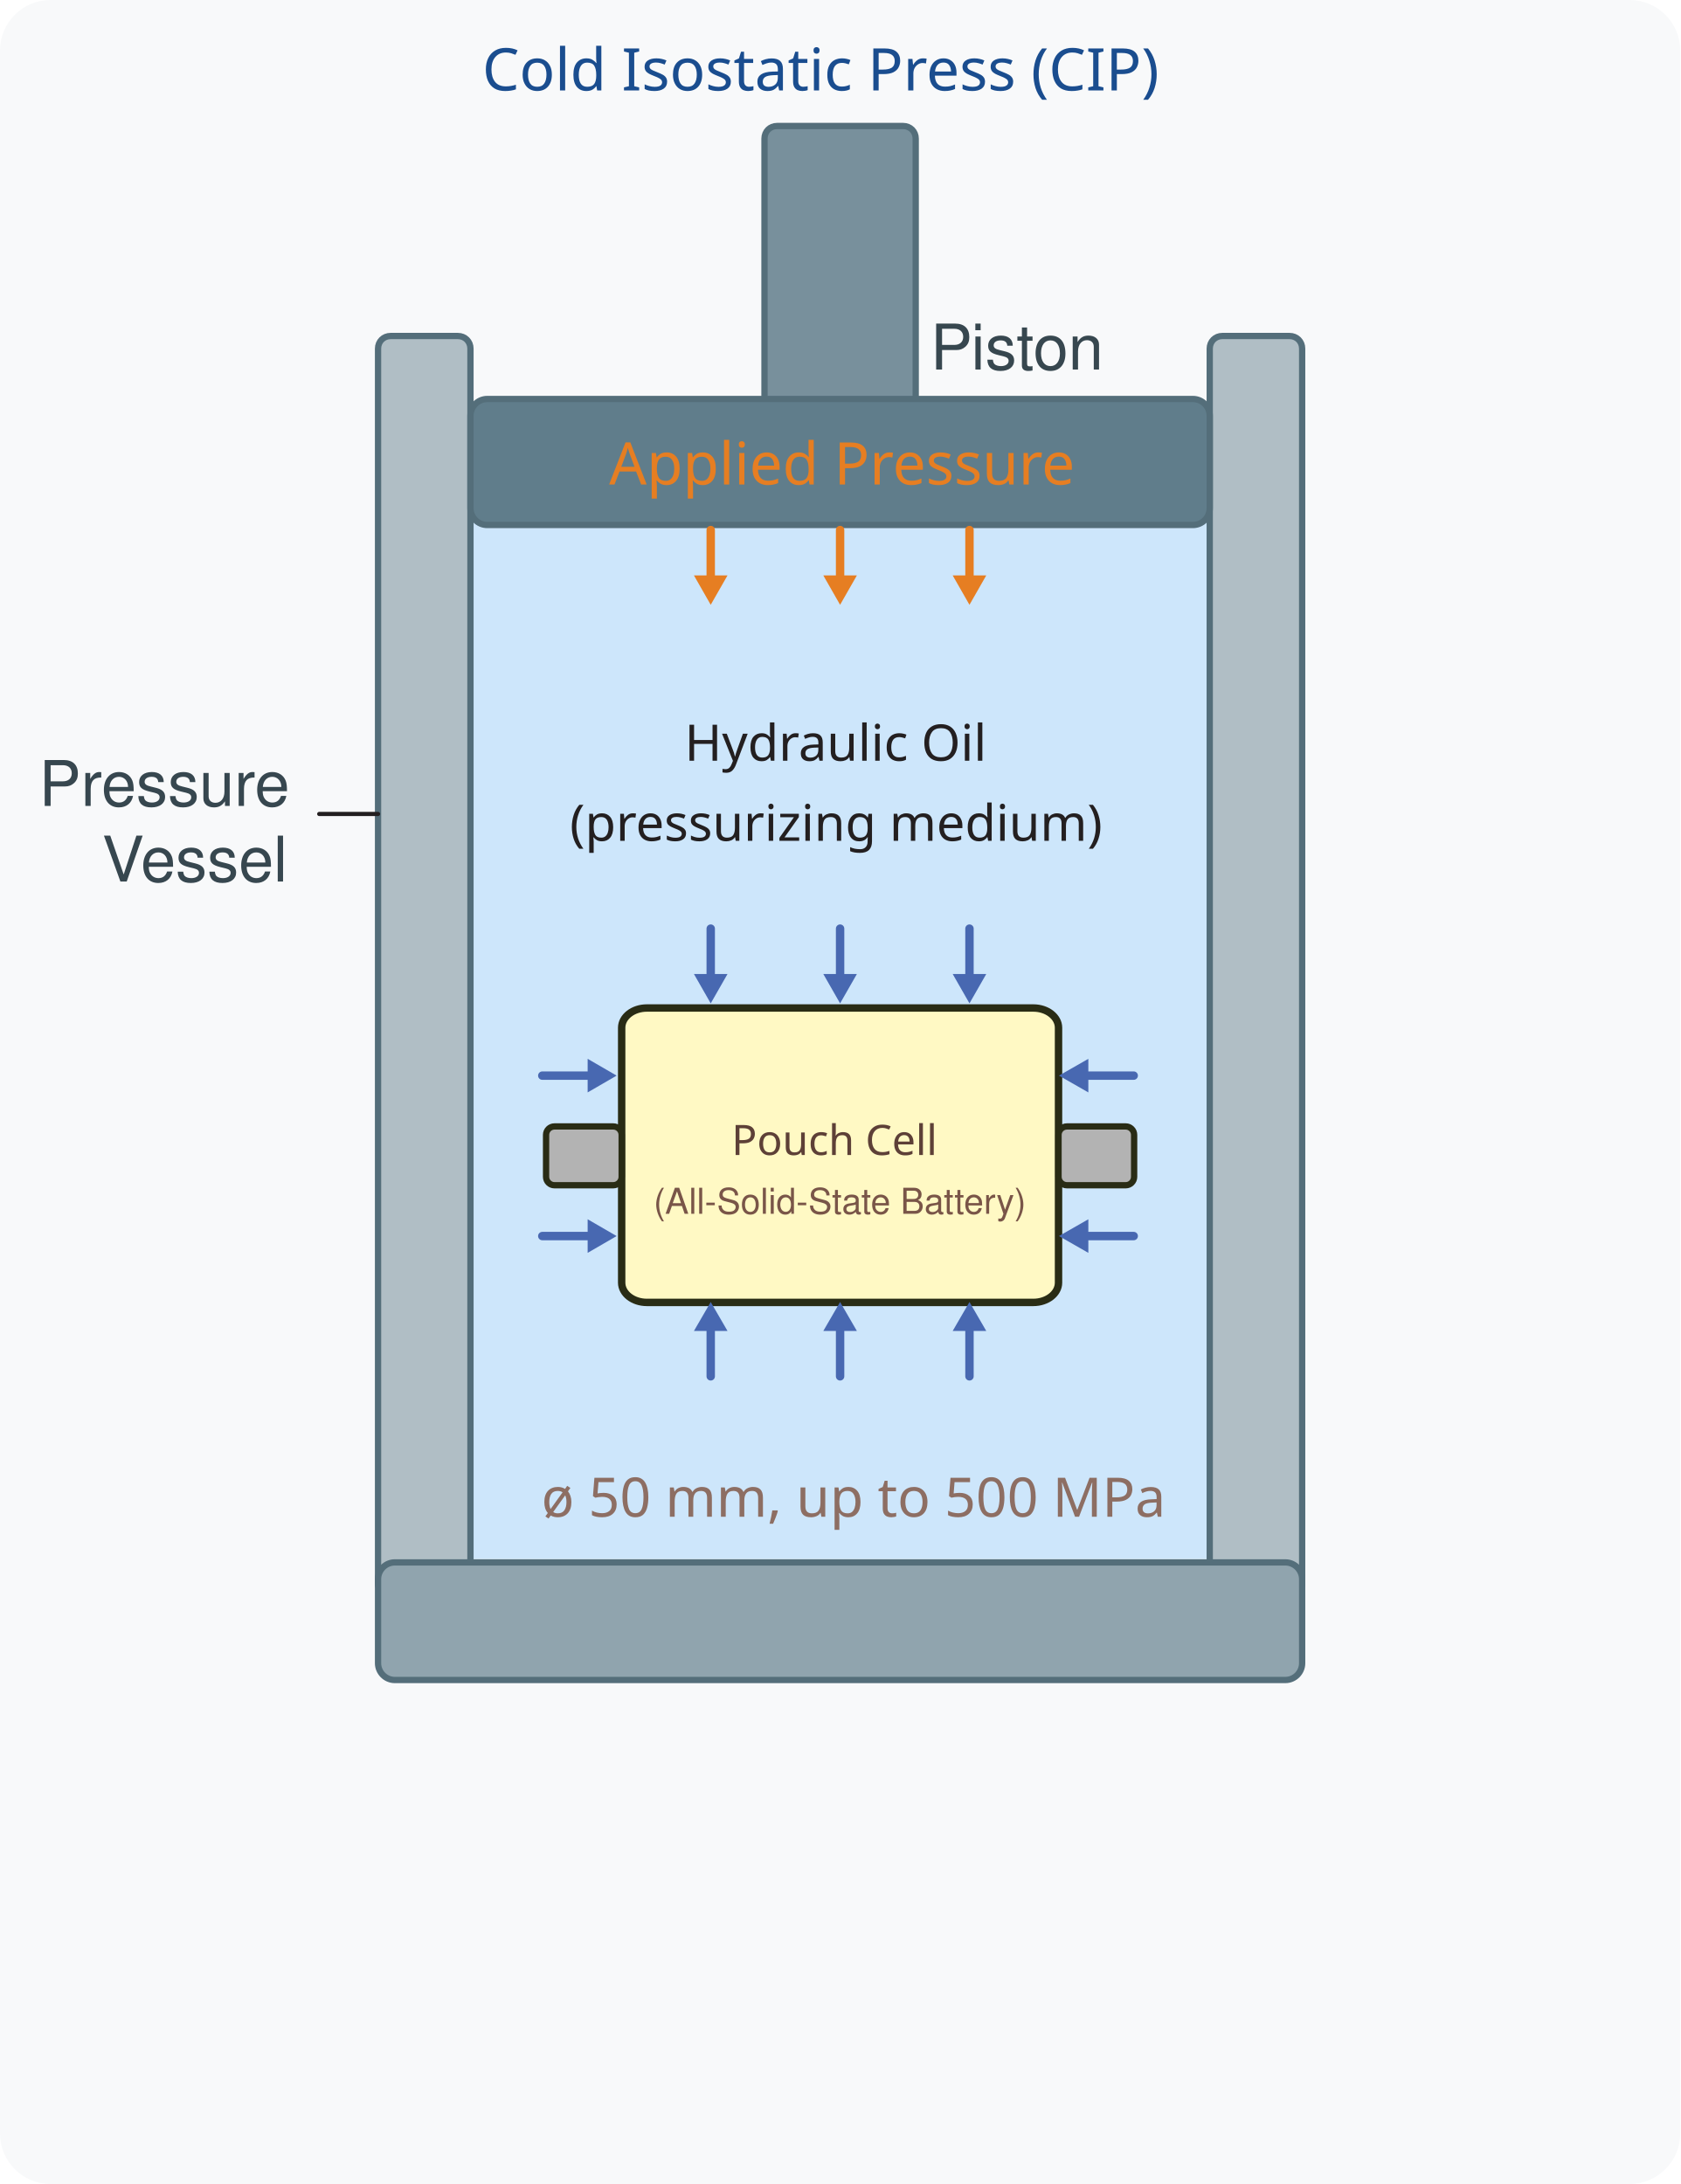
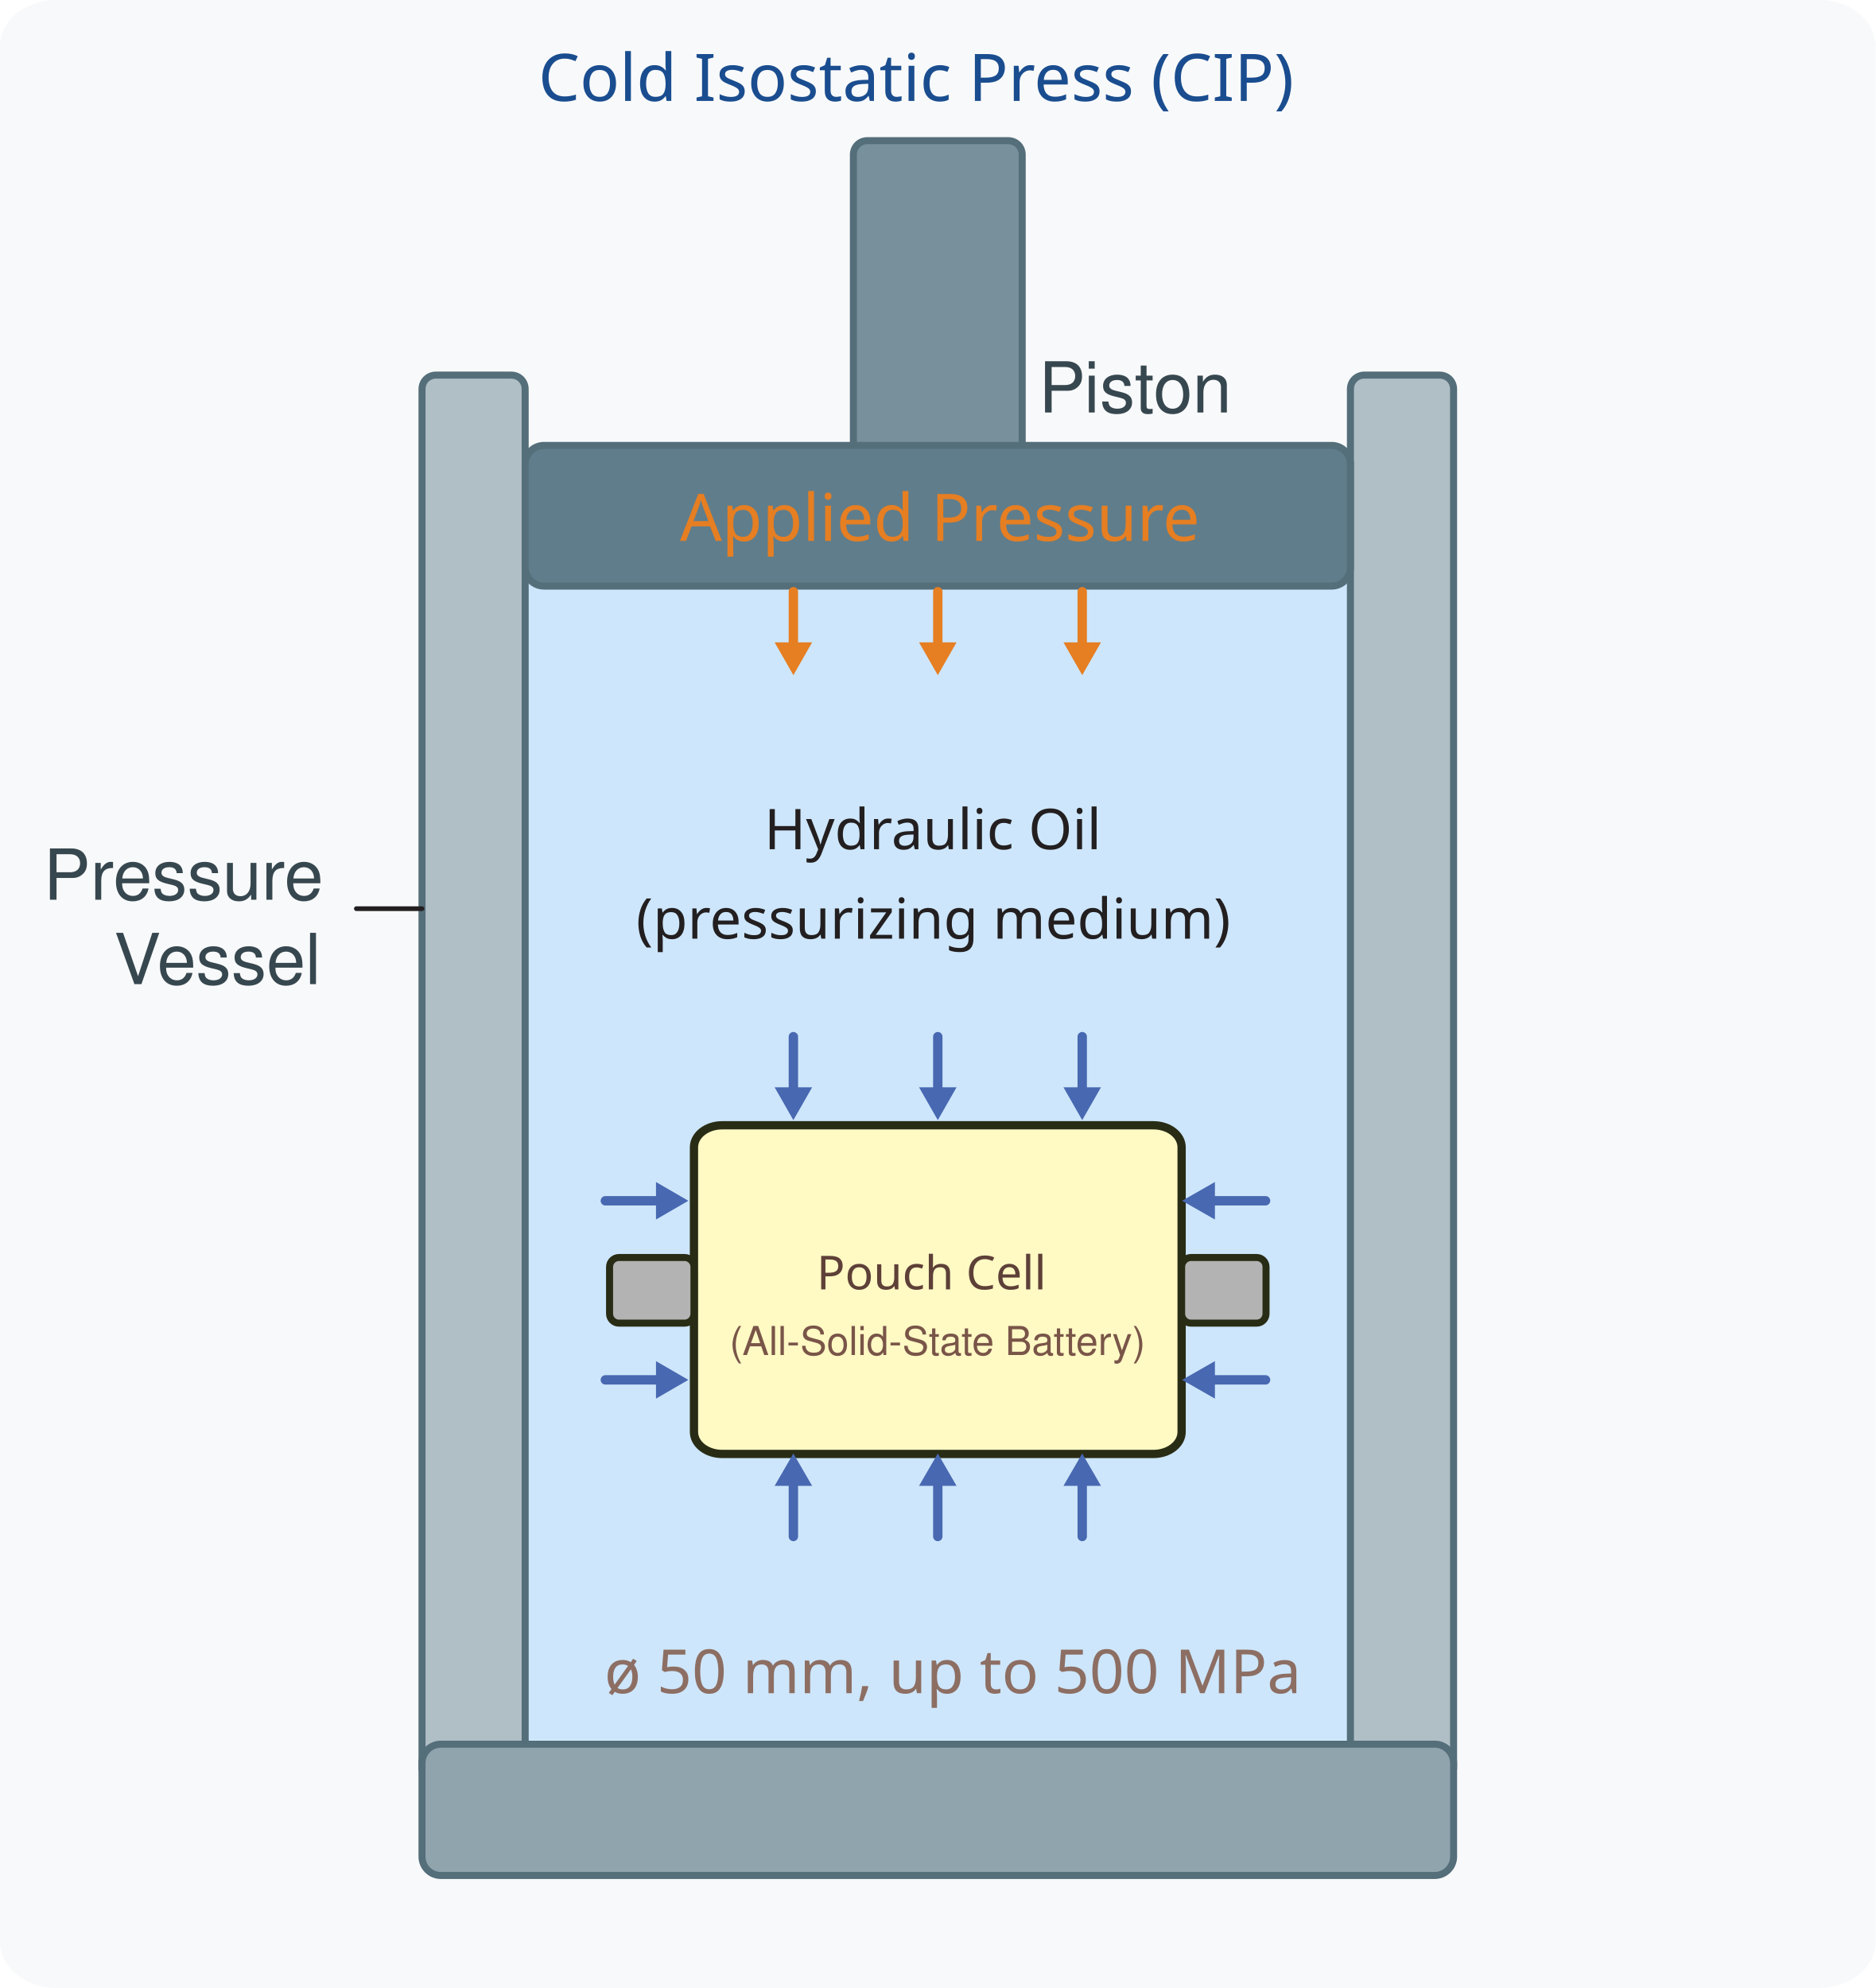
- <svg xmlns="http://www.w3.org/2000/svg" version="1.1" id="Layer_1" x="0px" y="0px" viewBox="0 0 400 520" style="enable-background:new 0 0 400 520;" xml:space="preserve">
+ <svg xmlns="http://www.w3.org/2000/svg" version="1.1" id="Layer_1" x="0px" y="0px" viewBox="0 0 400 424" style="enable-background:new 0 0 400 424;" xml:space="preserve">
  <style type="text/css">
	.st0{fill:#F8F9FA;}
	.st1{fill:#BBDEFB;fill-opacity:0.7;}
	.st2{fill:#1A4D8F;}
	.st3{font-family:'Helvetica-Bold';}
	.st4{font-size:14px;}
	.st5{fill:#B0BEC5;stroke:#546E7A;stroke-width:1.5;}
	.st6{fill:#90A4AE;stroke:#546E7A;stroke-width:1.5;}
	.st7{fill:#78909C;stroke:#546E7A;stroke-width:1.5;}
	.st8{fill:#607D8B;stroke:#546E7A;stroke-width:1.5;}
- 	.st9{fill:none;}
+ 	.st9{fill:#607D8B;stroke:#546E7A;stroke-width:1.5;enable-background:new    ;}
	.st10{fill:#E67E22;}
	.st11{fill:#231F20;}
	.st12{font-size:12px;}
	.st13{fill:#FFF9C4;stroke:#292C15;stroke-width:1.764;}
	.st14{fill:#B3B3B3;stroke:#292C15;stroke-width:1.5;}
	.st15{fill:#5D4037;}
	.st16{font-size:10px;}
	.st17{fill:#795548;}
	.st18{font-family:'Helvetica';}
	.st19{font-size:8.5px;}
	.st20{fill:#8D6E63;}
	.st21{font-size:13px;}
- 	.st22{fill:#37474F;}
- 	.st23{font-size:15px;}
- 	.st24{fill:none;stroke:#231F20;stroke-linecap:round;}
- 	.st25{enable-background:new    ;}
- 	.st26{fill:none;stroke:#4868B1;stroke-width:2;stroke-linecap:round;stroke-miterlimit:10;}
- 	.st27{fill:#4868B1;}
- 	.st28{fill:none;stroke:#E67E22;stroke-width:2;stroke-linecap:round;stroke-miterlimit:10;}
+ 	.st22{fill:#8D6E63;enable-background:new    ;}
+ 	.st23{fill:#1A4D8F;enable-background:new    ;}
+ 	.st24{fill:#37474F;}
+ 	.st25{font-size:15px;}
+ 	.st26{fill:none;stroke:#231F20;stroke-linecap:round;}
+ 	.st27{fill:none;stroke:#4868B1;stroke-width:2;stroke-linecap:round;stroke-miterlimit:10;}
+ 	.st28{fill:#4868B1;}
+ 	.st29{fill:none;stroke:#E67E22;stroke-width:2;stroke-linecap:round;stroke-miterlimit:10;}
</style>
-   <path class="st0" d="M12,0h376c6.6,0,12,5.4,12,12v496c0,6.6-5.4,12-12,12H12c-6.6,0-12-5.4-12-12V12C0,5.4,5.4,0,12,0z" />
+   <path class="st0" d="M12,0h376c6.6,0,12,4.4,12,9.8v404.4c0,5.4-5.4,9.8-12,9.8H12c-6.6,0-12-4.4-12-9.8V9.8C0,4.4,5.4,0,12,0z" />
  <rect x="112" y="121.9" class="st1" width="176" height="249.3" />
  <text transform="matrix(1 0 0 1 114.8106 21.5333)" class="st2 st3 st4">Cold Isostatic Press (CIP)</text>
  <path class="st5" d="M93,80h16c1.7,0,3,1.3,3,3v294c0,1.7-1.3,3-3,3H93c-1.7,0-3-1.3-3-3V83C90,81.3,91.3,80,93,80z" />
  <path class="st5" d="M291,80h16c1.7,0,3,1.3,3,3v294c0,1.7-1.3,3-3,3h-16c-1.7,0-3-1.3-3-3V83C288,81.3,289.3,80,291,80z" />
  <path class="st6" d="M94,372h212c2.2,0,4,1.8,4,4v20c0,2.2-1.8,4-4,4H94c-2.2,0-4-1.8-4-4v-20C90,373.8,91.8,372,94,372z" />
  <path class="st7" d="M185,30h30c1.7,0,3,1.3,3,3v64c0,1.7-1.3,3-3,3h-30c-1.7,0-3-1.3-3-3V33C182,31.3,183.3,30,185,30z" />
  <path class="st8" d="M116,95h168c2.2,0,4,1.8,4,4v22c0,2.2-1.8,4-4,4H116c-2.2,0-4-1.8-4-4V99C112,96.8,113.8,95,116,95z" />
-   <path class="st9" d="" />
+   <path class="st9" d="M0,0" />
  <path marker-end="url(#arrow-down)" class="st10" d="M200,38" />
  <text transform="matrix(1 0 0 1 145.0118 115.3596)" class="st10 st3 st4">Applied Pressure</text>
  <text transform="matrix(1 0 0 1 162.9892 181.123)" class="st11 st3 st12">Hydraulic Oil</text>
  <text transform="matrix(1 0 0 1 135.658 200.1914)" class="st11 st3 st12">(pressurizing medium)</text>
  <path class="st13" d="M154,240h92c3.3,0,6,2.1,6,4.7v60.7c0,2.6-2.7,4.7-6,4.7h-92c-3.3,0-6-2.1-6-4.7v-60.7  C148,242.1,150.7,240,154,240z" />
  <path class="st14" d="M132,268.2h14c1.1,0,2,0.9,2,2v10c0,1.1-0.9,2-2,2h-14c-1.1,0-2-0.9-2-2v-10C130,269.1,130.9,268.2,132,268.2z  " />
  <path class="st14" d="M254,268.2h14c1.1,0,2,0.9,2,2v10c0,1.1-0.9,2-2,2h-14c-1.1,0-2-0.9-2-2v-10C252,269.1,252.9,268.2,254,268.2z  " />
  <text transform="matrix(1 0 0 1 174.1626 275)" class="st15 st3 st16">Pouch Cell</text>
  <text transform="matrix(1 0 0 1 155.597 289)" class="st17 st18 st19">(All-Solid-State Battery)</text>
  <text transform="matrix(1 0 0 1 128.8718 361.1279)" class="st20 st3 st21">ø 50 mm, up to 500 MPa</text>
-   <path class="st9" d="" />
+   <path class="st22" d="M0,0" />
  <path marker-end="url(#arrow-right)" class="st2" d="M152,260" />
-   <path class="st9" d="" />
+   <path class="st23" d="M0,0" />
  <path marker-end="url(#arrow-right)" class="st2" d="M152,285" />
-   <path class="st9" d="" />
+   <path class="st23" d="M0,0" />
  <path marker-end="url(#arrow-right)" class="st2" d="M152,310" />
-   <path class="st9" d="" />
+   <path class="st23" d="M0,0" />
  <path marker-end="url(#arrow-left)" class="st2" d="M248,260" />
-   <path class="st9" d="" />
+   <path class="st23" d="M0,0" />
  <path marker-end="url(#arrow-left)" class="st2" d="M248,285" />
-   <path class="st9" d="" />
+   <path class="st23" d="M0,0" />
  <path marker-end="url(#arrow-left)" class="st2" d="M248,310" />
-   <path class="st9" d="" />
+   <path class="st23" d="M0,0" />
  <path marker-end="url(#arrow-up)" class="st2" d="M200,342" />
-   <path class="st9" d="" />
+   <path class="st23" d="M0,0" />
  <path marker-end="url(#arrow-up)" class="st2" d="M174,342" />
-   <path class="st9" d="" />
+   <path class="st23" d="M0,0" />
  <path marker-end="url(#arrow-up)" class="st2" d="M226,342" />
-   <text transform="matrix(1 0 0 1 221.5093 87.9822)" class="st22 st18 st23">Piston</text>
-   <line class="st24" x1="90" y1="193.8" x2="76" y2="193.8" />
-   <text transform="matrix(1 0 0 1 9.2888 191.8926)" class="st25">
-     <tspan x="0" y="0" class="st22 st18 st23">Pressure</tspan>
-     <tspan x="15" y="18" class="st22 st18 st23">Vessel</tspan>
-   </text>
+   <text transform="matrix(1 0 0 1 221.5093 87.9822)" class="st24 st18 st25">Piston</text>
+   <line class="st26" x1="90" y1="193.8" x2="76" y2="193.8" />
+   <text transform="matrix(1 0 0 1 9.2888 191.8926)" class="st24 st18 st25">Pressure</text>
+   <text transform="matrix(1 0 0 1 24.2888 209.8926)" class="st24 st18 st25">Vessel</text>
  <g>
    <g>
-       <line class="st26" x1="200" y1="221.1" x2="200" y2="233.1" />
+       <line class="st27" x1="200" y1="221.1" x2="200" y2="233.1" />
      <g>
-         <polygon class="st27" points="196,231.9 200,238.9 204,231.9    " />
+         <polygon class="st28" points="196,231.9 200,238.9 204,231.9    " />
      </g>
    </g>
  </g>
  <g>
    <g>
-       <line class="st26" x1="169.2" y1="221.1" x2="169.2" y2="233.1" />
+       <line class="st27" x1="169.2" y1="221.1" x2="169.2" y2="233.1" />
      <g>
-         <polygon class="st27" points="165.2,231.9 169.2,238.9 173.2,231.9    " />
+         <polygon class="st28" points="165.2,231.9 169.2,238.9 173.2,231.9    " />
      </g>
    </g>
  </g>
  <g>
    <g>
-       <line class="st26" x1="230.8" y1="221.1" x2="230.8" y2="233.1" />
+       <line class="st27" x1="230.8" y1="221.1" x2="230.8" y2="233.1" />
      <g>
-         <polygon class="st27" points="226.8,231.9 230.8,238.9 234.8,231.9    " />
+         <polygon class="st28" points="226.8,231.9 230.8,238.9 234.8,231.9    " />
      </g>
    </g>
  </g>
  <g>
    <g>
-       <line class="st28" x1="200" y1="126.2" x2="200" y2="138.2" />
+       <line class="st29" x1="200" y1="126.2" x2="200" y2="138.2" />
      <g>
        <polygon class="st10" points="196,137 200,144 204,137    " />
      </g>
    </g>
  </g>
  <g>
    <g>
-       <line class="st28" x1="169.2" y1="126.2" x2="169.2" y2="138.2" />
+       <line class="st29" x1="169.2" y1="126.2" x2="169.2" y2="138.2" />
      <g>
        <polygon class="st10" points="165.2,137 169.2,144 173.2,137    " />
      </g>
    </g>
  </g>
  <g>
    <g>
-       <line class="st28" x1="230.8" y1="126.2" x2="230.8" y2="138.2" />
+       <line class="st29" x1="230.8" y1="126.2" x2="230.8" y2="138.2" />
      <g>
        <polygon class="st10" points="226.8,137 230.8,144 234.8,137    " />
      </g>
    </g>
  </g>
  <g>
    <g>
-       <line class="st26" x1="200" y1="327.7" x2="200" y2="315.7" />
+       <line class="st27" x1="200" y1="327.7" x2="200" y2="315.7" />
      <g>
-         <polygon class="st27" points="204,316.9 200,310 196,316.9    " />
+         <polygon class="st28" points="204,316.9 200,310 196,316.9    " />
      </g>
    </g>
  </g>
  <g>
    <g>
-       <line class="st26" x1="169.2" y1="327.7" x2="169.2" y2="315.7" />
+       <line class="st27" x1="169.2" y1="327.7" x2="169.2" y2="315.7" />
      <g>
-         <polygon class="st27" points="173.2,316.9 169.2,310 165.2,316.9    " />
+         <polygon class="st28" points="173.2,316.9 169.2,310 165.2,316.9    " />
      </g>
    </g>
  </g>
  <g>
    <g>
-       <line class="st26" x1="230.8" y1="327.7" x2="230.8" y2="315.7" />
+       <line class="st27" x1="230.8" y1="327.7" x2="230.8" y2="315.7" />
      <g>
-         <polygon class="st27" points="234.8,316.9 230.8,310 226.8,316.9    " />
+         <polygon class="st28" points="234.8,316.9 230.8,310 226.8,316.9    " />
      </g>
    </g>
  </g>
  <g>
    <g>
-       <line class="st26" x1="269.9" y1="256.1" x2="257.9" y2="256.1" />
+       <line class="st27" x1="269.9" y1="256.1" x2="257.9" y2="256.1" />
      <g>
-         <polygon class="st27" points="259.1,252.1 252.1,256.1 259.1,260.1    " />
+         <polygon class="st28" points="259.1,252.1 252.1,256.1 259.1,260.1    " />
      </g>
    </g>
  </g>
  <g>
    <g>
-       <line class="st26" x1="269.9" y1="294.3" x2="257.9" y2="294.3" />
+       <line class="st27" x1="269.9" y1="294.3" x2="257.9" y2="294.3" />
      <g>
-         <polygon class="st27" points="259.1,290.3 252.1,294.3 259.1,298.3    " />
+         <polygon class="st28" points="259.1,290.3 252.1,294.3 259.1,298.3    " />
      </g>
    </g>
  </g>
  <g>
    <g>
-       <line class="st26" x1="129.1" y1="256.1" x2="141.1" y2="256.1" />
+       <line class="st27" x1="129.1" y1="256.1" x2="141.1" y2="256.1" />
      <g>
-         <polygon class="st27" points="139.9,260.1 146.8,256.1 139.9,252.1    " />
+         <polygon class="st28" points="139.9,260.1 146.8,256.1 139.9,252.1    " />
      </g>
    </g>
  </g>
  <g>
    <g>
-       <line class="st26" x1="129.1" y1="294.3" x2="141.1" y2="294.3" />
+       <line class="st27" x1="129.1" y1="294.3" x2="141.1" y2="294.3" />
      <g>
-         <polygon class="st27" points="139.9,298.3 146.8,294.3 139.9,290.3    " />
+         <polygon class="st28" points="139.9,298.3 146.8,294.3 139.9,290.3    " />
      </g>
    </g>
  </g>
</svg>
